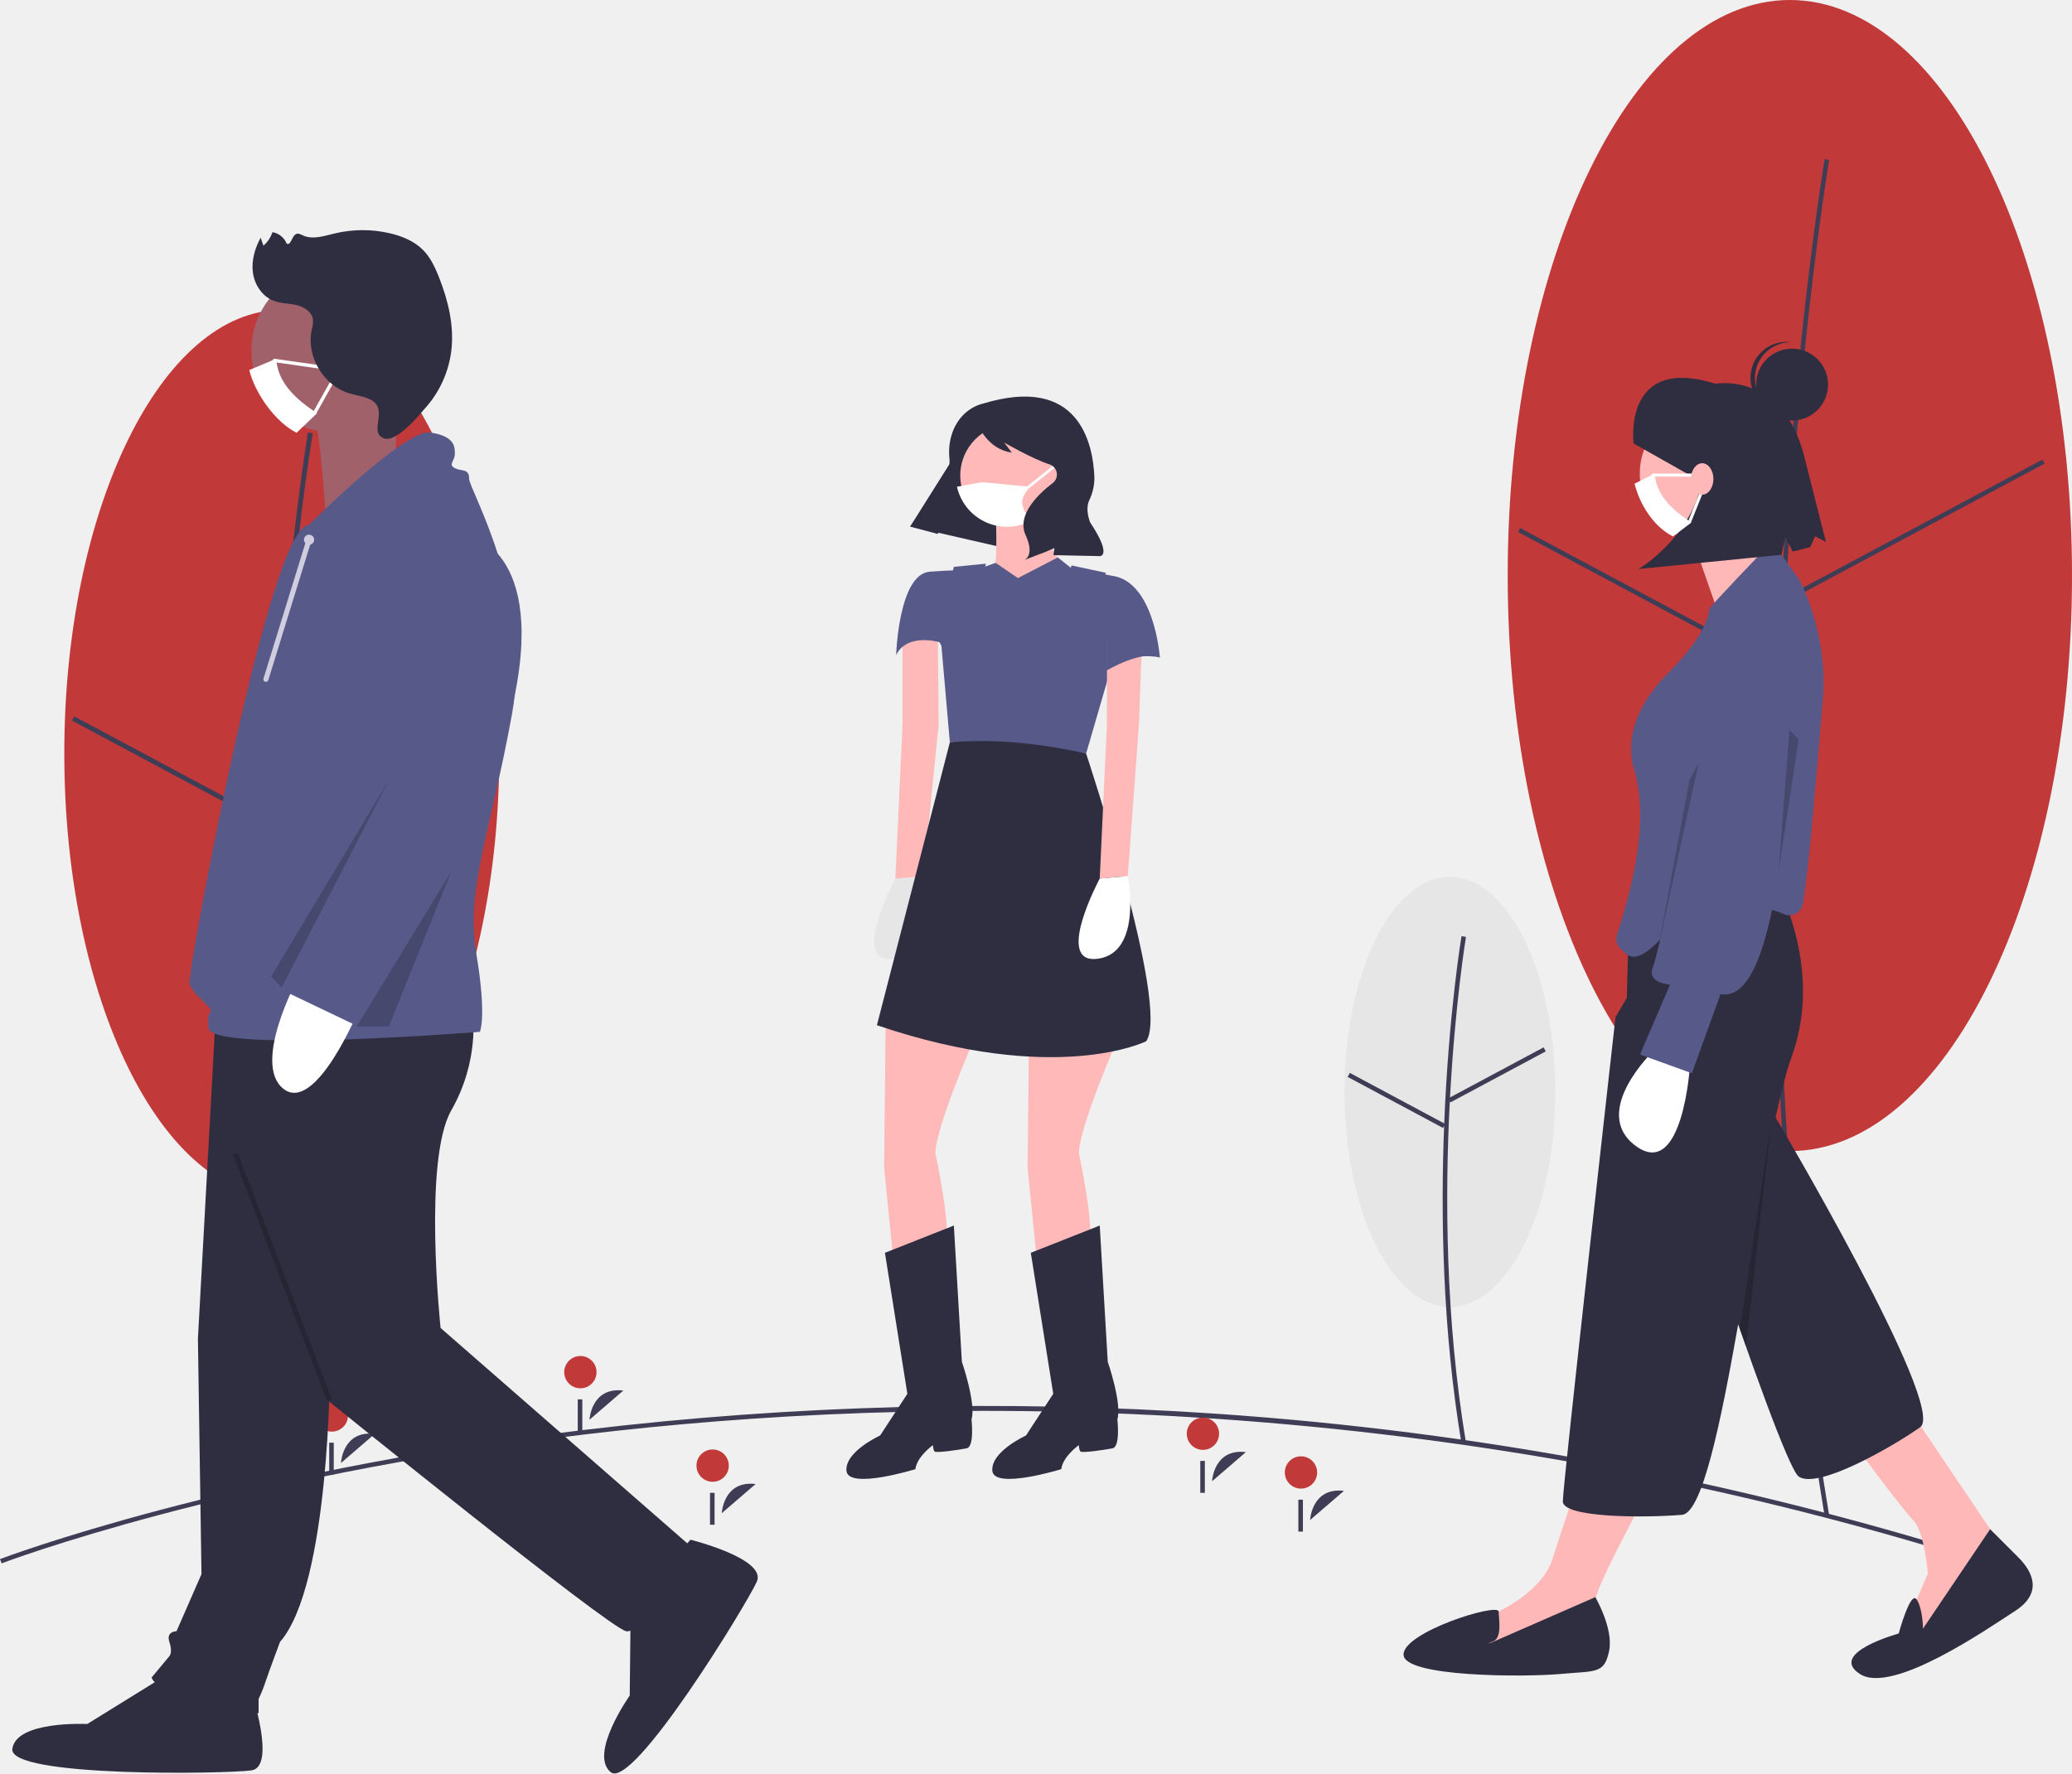
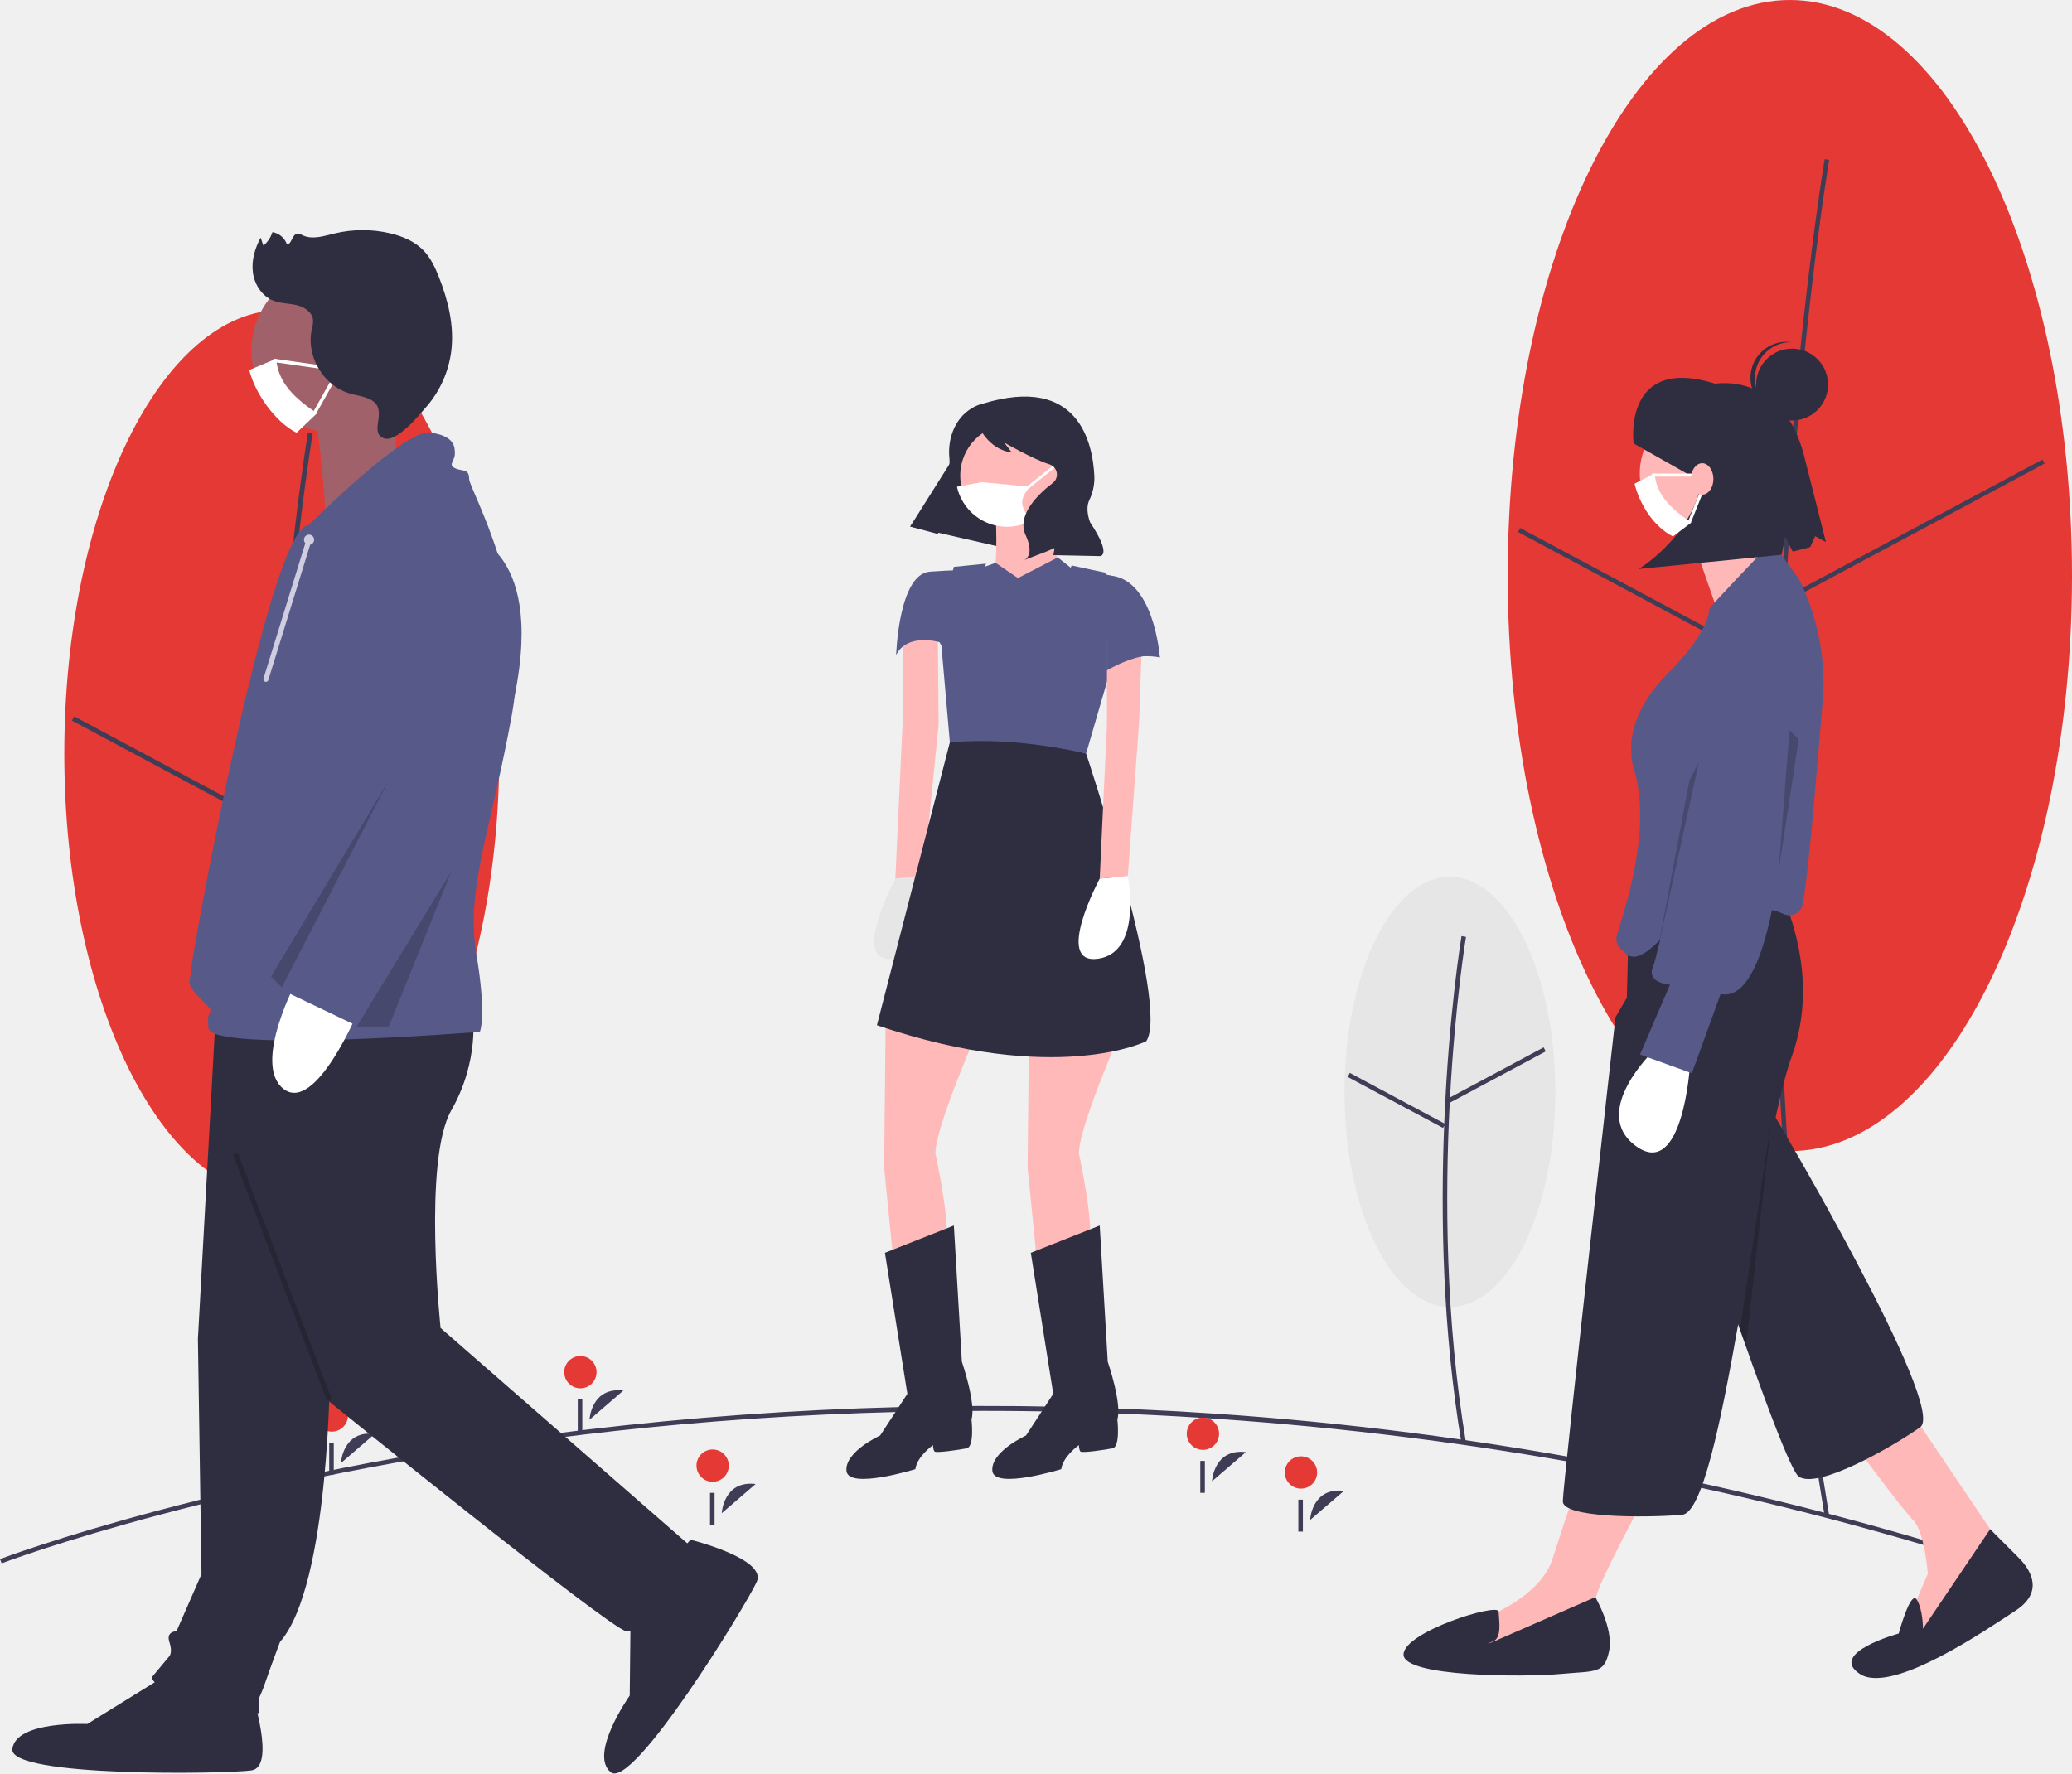
<svg xmlns="http://www.w3.org/2000/svg" id="a2995fdc-ba4a-4390-a70c-27b90cf54d89" data-name="Layer 1" width="908.623" height="777.899" viewBox="0 0 908.623 777.899">
-   <ellipse cx="123.571" cy="330.548" rx="95.372" ry="194.598" fill="#c13939" />
+   <ellipse cx="123.571" cy="330.548" rx="95.372" ry="194.598" fill="#e53935" />
  <path d="M268.384,393.617c4.757-84.707,14.343-141.924,14.439-142.492l-2.08-.352c-.096.569-9.699,57.877-14.464,142.694-4.397,78.281-5.458,196.685,14.463,316.214l2.081-.346C262.936,590.007,263.994,471.783,268.384,393.617Z" transform="translate(-145.6884 -61.05027)" fill="#3f3d56" />
  <rect x="262.979" y="375.086" width="97.806" height="2.11" transform="translate(-286.2761 130.6363) rotate(-28.1569)" fill="#3f3d56" />
  <rect x="219.801" y="350.358" width="2.11" height="97.806" transform="translate(-381.0622 344.6464) rotate(-61.8584)" fill="#3f3d56" />
-   <ellipse cx="784.894" cy="252.458" rx="123.73" ry="252.458" fill="#c13939" />
+   <ellipse cx="784.894" cy="252.458" rx="123.73" ry="252.458" fill="#e53935" />
  <path d="M929.079,316.095C935.252,206.184,947.69,131.943,947.815,131.206l-1.972-.334c-.125.738-12.579,75.065-18.759,185.08-5.705,101.538-7.081,255.118,18.759,410.153l1.973-.328C922.008,570.933,923.382,417.524,929.079,316.095Z" transform="translate(-145.6884 -61.05027)" fill="#3f3d56" />
  <rect x="922.434" y="292.455" width="126.887" height="2" transform="translate(-167.4955 438.9048) rotate(-28.1571)" fill="#3f3d56" />
  <rect x="866.787" y="260.007" width="2" height="126.887" transform="translate(27.59148 875.0453) rotate(-61.8584)" fill="#3f3d56" />
  <ellipse cx="635.82" cy="478.968" rx="46.229" ry="94.325" fill="#e6e6e6" />
  <path d="M781.468,544.082l.274.512,41.798-22.372-.943-1.764-41.041,21.967c2.271-41.801,6.916-69.863,7.01-70.415l-1.972-.334c-.102.603-5.621,33.927-7.58,82.145l-41.393-22.156-.943,1.764,41.798,22.372.499-.933c-1.567,39.797-.689,89.56,7.62,139.41l1.973-.328C779.506,639.598,779.307,585.347,781.468,544.082Z" transform="translate(-145.6884 -61.05027)" fill="#3f3d56" />
  <path d="M1015.746,746.816c-246.232-77.947-469.509-73.795-613.455-56.585C246.344,708.876,147.387,746.42,146.406,746.796l-.718-1.867c.984-.378,100.173-38.011,256.365-56.685a1486.92,1486.92,0,0,1,276.89-7.083,1444.325,1444.325,0,0,1,337.405,63.748Z" transform="translate(-145.6884 -61.05027)" fill="#3f3d56" />
  <path d="M462.2,724.787s.691-14.47,14.847-12.788" transform="translate(-145.6884 -61.05027)" fill="#3f3d56" />
-   <circle cx="312.512" cy="642.881" r="7.085" fill="#c13939" />
+   <circle cx="312.512" cy="642.881" r="7.085" fill="#e53935" />
  <rect x="311.359" y="654.813" width="2" height="14" fill="#3f3d56" />
  <path d="M720.2,727.787s.691-14.47,14.847-12.788" transform="translate(-145.6884 -61.05027)" fill="#3f3d56" />
-   <circle cx="570.512" cy="645.881" r="7.085" fill="#c13939" />
+   <circle cx="570.512" cy="645.881" r="7.085" fill="#e53935" />
  <rect x="569.359" y="657.813" width="2" height="14" fill="#3f3d56" />
  <path d="M295.2,702.787s.691-14.47,14.847-12.788" transform="translate(-145.6884 -61.05027)" fill="#3f3d56" />
-   <circle cx="145.512" cy="620.881" r="7.085" fill="#c13939" />
+   <circle cx="145.512" cy="620.881" r="7.085" fill="#e53935" />
  <rect x="144.359" y="632.813" width="2" height="14" fill="#3f3d56" />
  <path d="M404.2,683.787s.691-14.47,14.847-12.788" transform="translate(-145.6884 -61.05027)" fill="#3f3d56" />
-   <circle cx="254.512" cy="601.881" r="7.085" fill="#c13939" />
+   <circle cx="254.512" cy="601.881" r="7.085" fill="#e53935" />
  <rect x="253.359" y="613.813" width="2" height="14" fill="#3f3d56" />
  <path d="M677.2,710.787s.691-14.47,14.847-12.788" transform="translate(-145.6884 -61.05027)" fill="#3f3d56" />
-   <circle cx="527.512" cy="628.881" r="7.085" fill="#c13939" />
+   <circle cx="527.512" cy="628.881" r="7.085" fill="#e53935" />
  <rect x="526.359" y="640.813" width="2" height="14" fill="#3f3d56" />
  <path d="M984.702,681.78l41.158,61.028L987.541,781.127l-4.967-9.935,8.516-19.87s-1.419-18.45-6.387-23.418-26.966-34.772-26.966-34.772Z" transform="translate(-145.6884 -61.05027)" fill="#ffb8b8" />
  <path d="M932.19,484.504s7.804,12.352-8.517,65.574c0,0,76.13,128.488,64.066,137.003s-44.709,27.361-53.224,21.684S864.066,510.76,864.066,510.76Z" transform="translate(-145.6884 -61.05027)" fill="#2f2e41" />
  <path d="M1018.409,731.808l12.418,12.418c6.387,6.387,10.644,15.612-1.419,23.418S975.477,804.545,961.284,795.32s17.031-17.741,17.031-17.741,5.163-19.143,7.904-14.894,2.741,12.765,2.741,12.765Z" transform="translate(-145.6884 -61.05027)" fill="#2f2e41" />
  <path d="M868.324,715.132s-22.708,41.868-22.708,46.835,1.419,19.16,1.419,19.16l-43.287,10.644-14.902-7.096,4.967-12.773s26.966-9.225,32.643-26.966,12.064-36.191,12.064-36.191Z" transform="translate(-145.6884 -61.05027)" fill="#ffb8b8" />
  <circle cx="748.891" cy="207.727" r="29.804" fill="#ffb8b8" />
  <path d="M886.774,294.324l14.229,40.885L932.19,321.29S910.901,288.647,910.901,284.389Z" transform="translate(-145.6884 -61.05027)" fill="#ffb8b8" />
  <path d="M882.516,439.797h37.61s26.966,41.158,11.354,84.445c-2.391,6.629-4.764,15.914-7.133,26.892-5.448,25.247-10.871,59.446-16.43,90.872-7.807,44.142-15.88,82.813-24.656,83.515-17.741,1.419-52.239,1.182-52.239-5.914s23.108-212.396,23.108-212.396l4.967-8.515.939-37.092A22.373,22.373,0,0,1,882.516,439.797Z" transform="translate(-145.6884 -61.05027)" fill="#2f2e41" />
  <path d="M845.261,761.613s8.161,13.838,6.032,23.772-5.677,8.516-21.289,9.935S761.17,796.739,761.17,786.804s41.518-22.837,41.693-18.869,1.594,11.773-2.663,13.192-.355.355-.355.355Z" transform="translate(-145.6884 -61.05027)" fill="#2f2e41" />
  <path d="M886.78,528.37s-3.087,50.409-23.676,35.402,8.024-42.115,8.024-42.115Z" transform="translate(-145.6884 -61.05027)" fill="#fff" />
  <path d="M927.872,461.981a5.977,5.977,0,0,0,6.119-.724,6.269,6.269,0,0,0,2.321-3.954c2.977-17.161,6.601-64.734,8.688-88.791,2.619-30.186-10.465-53.566-10.574-53.708l-7.71-10.602a6.052,6.052,0,0,0-7.248-2.034S895.397,327.142,895.308,328.106c-.378,4.141-3.243,13.317-18.175,28.249-16.339,16.339-16.43,30.599-16.068,34.58q.036.393.036.785A17.505,17.505,0,0,0,861.821,397c6.844,21.576,1.484,47.406-7.122,74.369a6.081,6.081,0,0,0,2.451,6.599c2.513,1.71-.501-.827.396.271,5.931,7.268,14.467-2.862,24.231-13.915,3.401-3.85,7.256-8.214,11.8-12.758,6.247-6.247,18.182,8.008,23.732,8.008A25.77,25.77,0,0,1,927.872,461.981Z" transform="translate(-145.6884 -61.05027)" fill="#575a89" />
  <path d="M931.182,325.811s15.588,13.146,6.732,30.196-7.679,29.624-7.679,29.624-2.358,117.125-30.03,111.434l-12.588,34.752-22.734-8.205,13.146-30.653s-10.529-.655-7.452-7.829c2.161-5.039,13.803-59.719,20.542-91.822,2.856-13.604,4.831-23.154,4.831-23.154S904.906,322.264,931.182,325.811Z" transform="translate(-145.6884 -61.05027)" fill="#575a89" />
  <polygon points="788.763 324.281 779.998 381.79 784.727 320.297 788.763 324.281" opacity="0.2" />
  <path d="M862.062,255.572s-5.011-38.995,35.873-26.208c0,0,29.199-5.358,38.775,31.166l9.696,38.286-4.725-2.572-2.203,4.815-7.657,1.939-3.277-6.504-1.585,7.898-62.717,6.252s28.09-16.612,28.535-46.385l-5.35,5.654Z" transform="translate(-145.6884 -61.05027)" fill="#2f2e41" />
  <polygon points="763.014 583.199 776.999 490.013 765.625 590.611 763.014 583.199" opacity="0.2" />
  <circle cx="785.869" cy="168.696" r="15.77" fill="#2f2e41" />
  <path d="M915.308,225.885a15.758,15.758,0,0,1,15.763-14.739c-.326-.041-.648-.092-.98-.113a15.77,15.77,0,1,0-2.024,31.475c.332.021.659.013.987.014A15.758,15.758,0,0,1,915.308,225.885Z" transform="translate(-145.6884 -61.05027)" fill="#2f2e41" />
  <polygon points="740.865 342.202 726.99 416.567 744.974 334.43 740.865 342.202" opacity="0.2" />
  <path d="M887.419,290.256l-8.087,6.097c-8.329-4.191-14.575-13.888-16.845-23.144l8.812-4.446C871.991,278.203,878.692,284.479,887.419,290.256Z" transform="translate(-145.6884 -61.05027)" fill="#fff" />
  <path d="M890.777,270.106H870.627a.672.672,0,0,1,0-1.343h20.15a.672.672,0,0,1,0,1.343Z" transform="translate(-145.6884 -61.05027)" fill="#fff" />
  <path d="M886.747,290.256a.671.671,0,0,1-.623-.921l5.373-13.433a.671.671,0,1,1,1.246.498l-5.373,13.433A.671.671,0,0,1,886.747,290.256Z" transform="translate(-145.6884 -61.05027)" fill="#fff" />
  <ellipse cx="746.444" cy="210.093" rx="4.928" ry="6.899" fill="#ffb8b8" />
  <polygon points="399.191 230.876 451.677 242.887 473.853 201.062 428.974 183.54 399.191 230.876" fill="#2f2e41" />
  <path d="M572.765,517.077s-16.872,38.664-16.872,49.912c0,0,6.678,30.58,4.569,39.015L553.082,621.821l-15.466-6.327-4.218-42.179.703-67.486Z" transform="translate(-145.6884 -61.05027)" fill="#ffb9b9" />
  <path d="M582.256,285.796s1.406,23.198-1.406,30.228,10.545,20.386,10.545,20.386L612.484,308.995s-14.06-14.06-10.545-29.525Z" transform="translate(-145.6884 -61.05027)" fill="#ffb9b9" />
  <path d="M538.319,446.427s-20.386,37.961-.703,35.149S550.622,445.373,550.622,445.373" transform="translate(-145.6884 -61.05027)" fill="#e6e6e6" />
  <polyline points="404.933 384.323 411.611 317.891 411.26 277.47 395.794 280.281 395.794 317.539 392.631 385.377" fill="#ffb9b9" />
  <path d="M533.75,610.574,563.978,598.623l3.515,59.753S573.82,676.654,571.711,683.684c0,0,1.406,11.951-2.109,12.654s-13.357,2.109-14.06,1.406-.703-2.812-.703-2.812-7.03,4.921-7.733,10.545c0,0-29.525,9.139-30.228.703s14.763-15.466,14.763-15.466l11.951-18.278Z" transform="translate(-145.6884 -61.05027)" fill="#2f2e41" />
  <path d="M635.682,517.077s-16.872,38.664-16.872,49.912c0,0,6.678,30.58,4.569,39.015l-7.381,15.817-15.466-6.327-4.218-42.179.703-67.486Z" transform="translate(-145.6884 -61.05027)" fill="#ffb9b9" />
  <path d="M597.721,610.574,627.95,598.623l3.515,59.753s6.327,18.278,4.218,25.307c0,0,1.406,11.951-2.109,12.654s-13.357,2.109-14.06,1.406-.703-2.812-.703-2.812-7.03,4.921-7.733,10.545c0,0-29.525,9.139-30.228.703s14.763-15.466,14.763-15.466l11.951-18.278Z" transform="translate(-145.6884 -61.05027)" fill="#2f2e41" />
  <path d="M611.786,269.631a22.497,22.497,0,0,1-44.446,4.922,21.798,21.798,0,0,1-.551-4.922,22.498,22.498,0,0,1,44.997,0Z" transform="translate(-145.6884 -61.05027)" fill="#ffb9b9" />
  <path d="M592.097,314.618l17.457-9.065,7.851,6.253s18.981-.703,26.01,7.733S654.311,349.416,654.311,349.416s-23.198-4.921-20.386,14.763L629.707,352.931l-3.866,9.49-47.1,16.169L557.651,342.738s-14.06-4.218-18.98,5.624c0,0,1.054-35.501,14.763-36.555,9.219-.709,16.169-.703,16.169-.703l7.733-1.406,4.952-1.757Z" transform="translate(-145.6884 -61.05027)" fill="#575a89" />
  <path d="M621.974,391.595s36.907,110.72,26.362,126.185c0,0-39.367,19.683-118.101-7.03l31.986-124.076Q591.692,380.647,621.974,391.595Z" transform="translate(-145.6884 -61.05027)" fill="#2f2e41" />
  <path d="M621.974,391.595l10.387-35.694c-12.46-13.55-1.706-43.598-1.706-43.598l-15.034-3.222s-15.088,40.686-30.553,35.765-7.03-36.555-7.03-36.555l-14.06,1.406-6.327,24.604,4.569,52.372C581.277,385.04,601.264,386.942,621.974,391.595Z" transform="translate(-145.6884 -61.05027)" fill="#575a89" />
  <polyline points="494.563 384.323 499.484 317.539 500.89 277.47 485.425 280.281 485.425 317.539 482.261 385.377" fill="#ffb9b9" />
  <path d="M627.95,446.427s-20.386,37.961-.703,35.149S640.252,445.373,640.252,445.373" transform="translate(-145.6884 -61.05027)" fill="#fff" />
  <path d="M654.311,349.416s-2.499-36.102-23.393-35.977v41.75S646.579,345.901,654.311,349.416Z" transform="translate(-145.6884 -61.05027)" fill="#575a89" />
  <path d="M596.481,275.436a.574.574,0,0,1-.359-1.022l11.473-9.178a.574.574,0,1,1,.717.896l-11.473,9.178A.574.574,0,0,1,596.481,275.436Z" transform="translate(-145.6884 -61.05027)" fill="#fff" />
  <path d="M597.349,289.204c-.252.31-.505.62-.769.906a22.498,22.498,0,0,1-31.241-15.557l10.871-2,21.138,2C592.508,280.45,593.093,282.492,597.349,289.204Z" transform="translate(-145.6884 -61.05027)" fill="#fff" />
  <path d="M576.584,238.141s-11.627,2.187-14.316,16.688a26.621,26.621,0,0,0-.228,7.404c.268,2.791-.121,8.687-6.182,15.629a151.968,151.968,0,0,0-11.035,14.172h0l12.149,3.234L562.401,275.14a102.97,102.97,0,0,1,12.032-27.655l.112-.179s4.035,10.782,14.85,12.26l-3.335-4.39s12.643,7.309,19.806,9.541a4.706,4.706,0,0,1,1.519,8.184q-.076.06-.155.12c-5.269,4.002-16.017,13.55-11.77,22.787s-.706,10.921-.706,10.921l9.131-3.474,4.179-1.79-.422,3.09,20.402.427s5.513-.033-4.28-14.75c0,0-2.363-5.518-.423-9.734a22.393,22.393,0,0,0,2.261-10.261C624.986,255.401,618.736,225.216,576.584,238.141Z" transform="translate(-145.6884 -61.05027)" fill="#2f2e41" />
  <path d="M290.384,660.763s0,95.462-21.909,120.501c0,0-4.695,12.52-6.26,17.214a65.799,65.799,0,0,1-3.13,7.825v6.26s-42.254-4.695-46.948-15.649l7.825-9.39s1.565-1.565,0-6.26,3.13-4.695,3.13-4.695l10.955-25.039L232.481,648.244,240.306,505.833l67.293-3.13Z" transform="translate(-145.6884 -61.05027)" fill="#2f2e41" />
  <path d="M255.955,803.174s10.955,32.864,0,34.429-106.417,3.13-104.852-9.39,32.864-10.955,32.864-10.955l32.864-20.344Z" transform="translate(-145.6884 -61.05027)" fill="#2f2e41" />
  <path d="M352.982,505.833s3.13,20.344-9.39,42.254-4.695,95.462-4.695,95.462l111.111,97.027s-21.909,37.559-29.734,35.994S288.819,674.848,288.819,674.848L240.306,512.093Z" transform="translate(-145.6884 -61.05027)" fill="#2f2e41" />
  <path d="M448.482,736.429s33.622,8.341,29.08,18.431-54.326,91.558-64.063,83.534,8.341-33.622,8.341-33.622l.41-38.649Z" transform="translate(-145.6884 -61.05027)" fill="#2f2e41" />
  <path d="M327.943,214.755a35.792,35.792,0,0,1-8.024,22.637,35.904,35.904,0,0,1-34.934,12.671,34.923,34.923,0,0,1-9.249-3.183,35.971,35.971,0,0,1-18.737-23.518,35.453,35.453,0,0,1-1.046-8.606,35.995,35.995,0,1,1,71.989,0Z" transform="translate(-145.6884 -61.05027)" fill="#a0616a" />
  <path d="M320.27,227.453l-1.592,46.317-30.286,11.966s-2.97-47.426-7.163-50.055S320.27,227.453,320.27,227.453Z" transform="translate(-145.6884 -61.05027)" fill="#a0616a" />
  <path d="M280.995,291.435s42.254-42.254,53.208-40.689,10.955,6.26,10.955,9.39-3.13,4.695,0,6.26,6.26,0,6.26,4.695,28.169,51.643,18.779,103.287-20.344,76.683-15.649,104.852,1.565,34.429,1.565,34.429S238.741,523.048,237.176,512.093s4.695-4.695-3.13-12.52-4.695-7.825-4.695-12.52S263.78,291.435,280.995,291.435Z" transform="translate(-145.6884 -61.05027)" fill="#575a89" />
  <path d="M302.904,504.268S284.125,549.652,270.04,538.697s6.26-48.513,6.26-48.513Z" transform="translate(-145.6884 -61.05027)" fill="#fff" />
  <path d="M348.287,294.565s36.769,4.209,23.079,71.745S304.469,512.093,304.469,512.093l-35.994-17.214,46.948-92.332L304.469,344.643S298.209,289.87,348.287,294.565Z" transform="translate(-145.6884 -61.05027)" fill="#575a89" />
  <polygon points="170.518 342.279 118.874 428.351 123.569 433.046 170.518 342.279" opacity="0.2" />
  <polygon points="197.853 382.389 156.433 450.26 170.518 450.26 197.853 382.389" opacity="0.2" />
  <rect x="268.415" y="563.384" width="2.227" height="115.562" transform="translate(-349.352 75.77956) rotate(-20.87686)" opacity="0.2" />
  <circle cx="135.528" cy="236.751" r="2.226" fill="#d0cde1" />
  <line x1="135.528" y1="236.751" x2="116.605" y2="297.973" fill="none" />
  <path d="M262.293,360.136a1.113,1.113,0,0,0,1.063-.785l18.923-61.221a1.113,1.113,0,1,0-2.126-.658L261.23,358.695a1.114,1.114,0,0,0,1.063,1.441Z" transform="translate(-145.6884 -61.05027)" fill="#d0cde1" />
  <path d="M284.731,242.323l-8.995,8.557c-9.264-4.662-18.212-17.223-20.737-27.518l11.802-4.946C267.572,228.916,275.025,235.897,284.731,242.323Z" transform="translate(-145.6884 -61.05027)" fill="#fff" />
  <path d="M286.974,222.899a.746.746,0,0,1-.107-.007l-20.919-2.988a.747.747,0,1,1,.21-1.48l20.919,2.988a.747.747,0,0,1-.104,1.487Z" transform="translate(-145.6884 -61.05027)" fill="#fff" />
  <path d="M283.984,242.323a.746.746,0,0,1-.651-1.113l6.931-12.339a.747.747,0,1,1,1.302.733l-6.931,12.339A.745.745,0,0,1,283.984,242.323Z" transform="translate(-145.6884 -61.05027)" fill="#fff" />
  <path d="M308.241,236.381c-2.914-1.541-6.299-1.858-9.453-2.816-11.284-3.426-18.843-16.182-16.43-27.725a14.147,14.147,0,0,0,.593-4.569c-.422-3.419-3.92-5.625-7.274-6.408s-6.923-.67-10.13-1.929c-4.95-1.945-8.239-7.032-8.951-12.303s.851-10.646,3.395-15.317l1.212,3.487a12.933,12.933,0,0,0,3.959-5.921,8.156,8.156,0,0,1,6.215,4.997c1.945,1.147,2.225-3.563,4.373-4.258.9-.291,1.825.262,2.681.661,4.329,2.019,9.358.293,14.002-.826a52.709,52.709,0,0,1,24.468-.029c5.345,1.275,10.636,3.495,14.461,7.44,3.141,3.24,5.098,7.43,6.765,11.624,4.102,10.324,6.812,21.495,5.458,32.522a46.034,46.034,0,0,1-10.848,24.39C329.638,242.97,319.532,255.42,313.991,253.297,307.029,250.63,316.444,240.719,308.241,236.381Z" transform="translate(-145.6884 -61.05027)" fill="#2f2e41" />
</svg>
